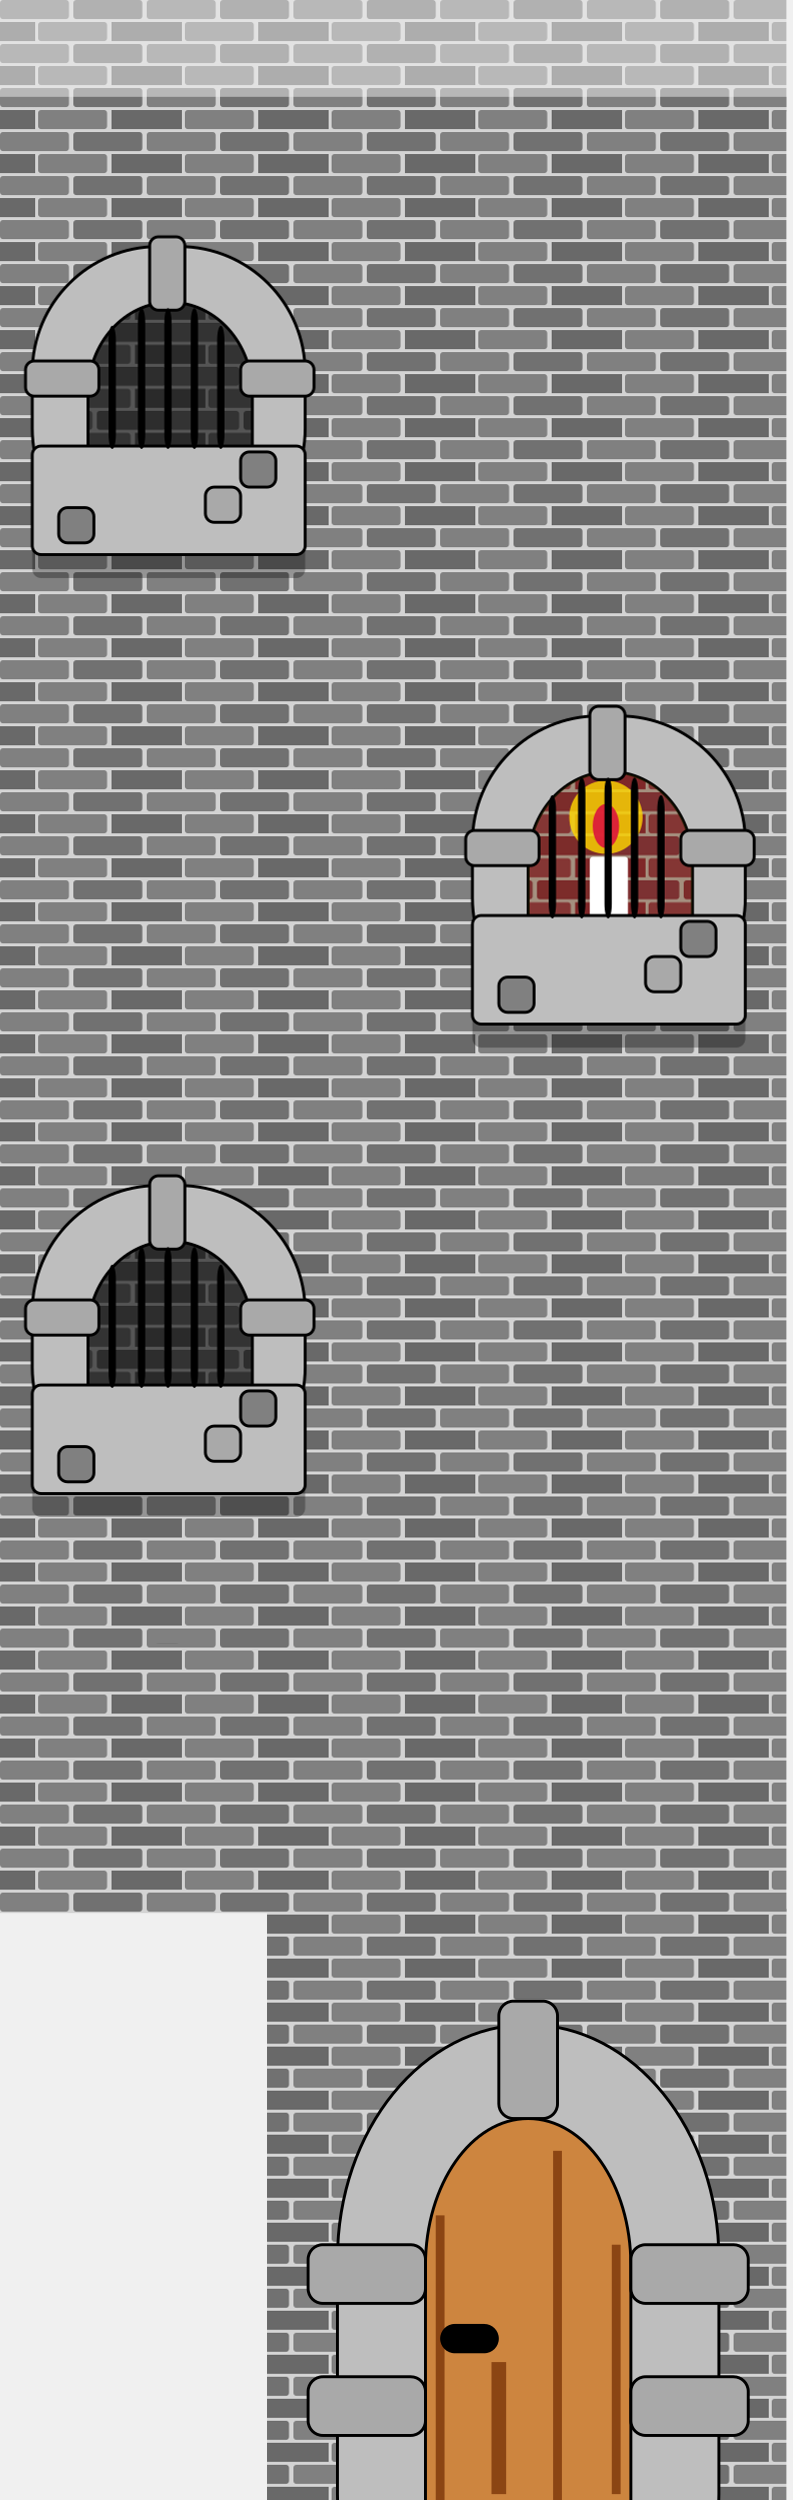
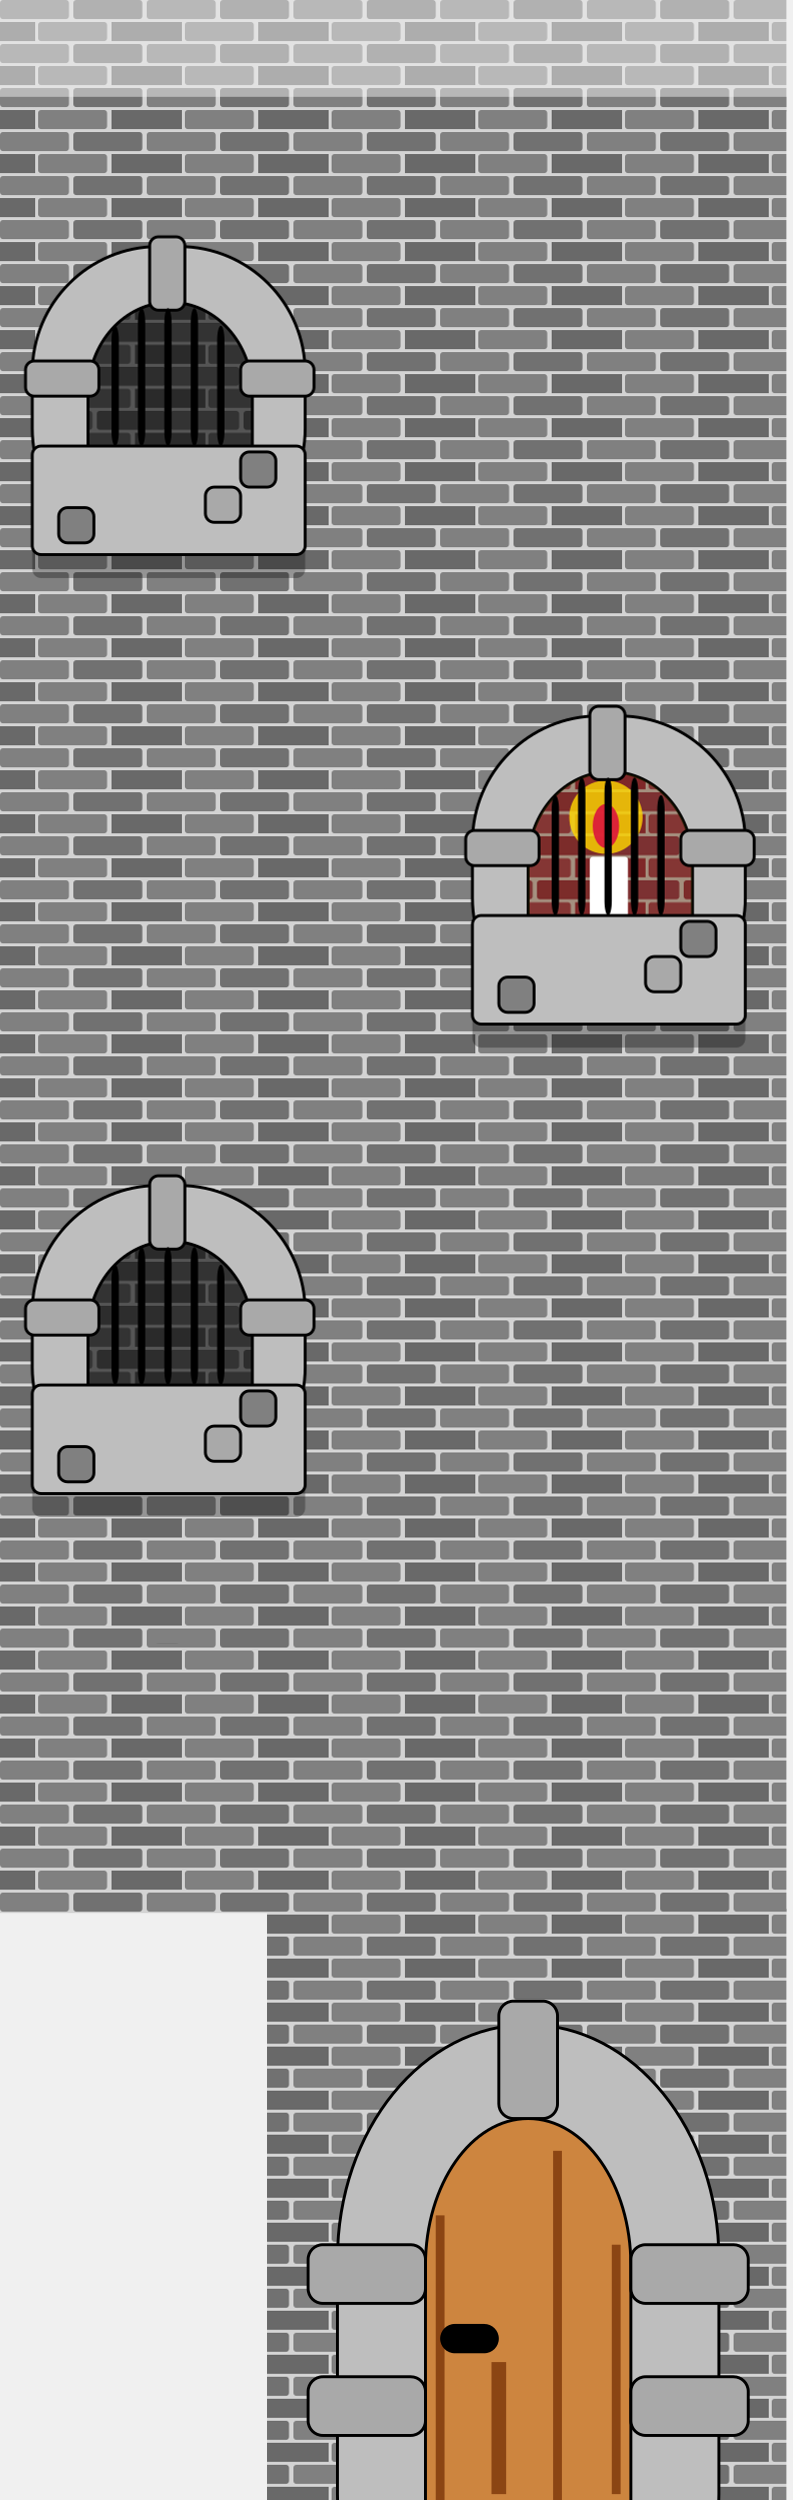
<svg xmlns="http://www.w3.org/2000/svg" width="270" height="852" viewBox="0 0 270 852">
  <defs>
    <pattern id="redBricks" patternUnits="userSpaceOnUse" x="0" y="0" width="50" height="15">
      <rect width="50" height="15" x="0" y="0" fill="#dcc0c7" />
      <rect width="23.5" height="6.5" x="0" y="0" rx="1" fill="#9d2c4e" />
      <rect width="23.5" height="6.5" x="25" y="0" rx="1" fill="#9c2343" />
      <rect width="12" height="6.5" x="0" y="7.5" fill="#a11d3e" />
      <rect width="23.5" height="6.5" x="13" y="7.5" rx="1" fill="#aa3553" />
      <rect width="12" height="6.5" x="38" y="7.5" fill="#a11d3e" />
    </pattern>
    <pattern id="greyBricks" patternUnits="userSpaceOnUse" x="0" y="0" width="50" height="15">
      <rect width="50" height="15" x="0" y="0" fill="lightgrey" />
      <rect width="23.5" height="6.5" x="0" y="0" rx="1" fill="grey" />
      <rect width="23.5" height="6.5" x="25" y="0" rx="1" fill="#717171" />
      <rect width="12" height="6.5" x="0" y="7.5" fill="dimgrey" />
      <rect width="23.5" height="6.5" x="13" y="7.5" rx="1" fill="#808080" />
      <rect width="12" height="6.5" x="38" y="7.5" fill="dimgrey" />
    </pattern>
    <pattern id="windowPattern" patternUnits="userSpaceOnUse" x="8" y="80" width="150" height="160">
      <rect width="93" height="37" x="3" y="80" opacity=".3" rx="3" />
      <rect width="93" height="105" x="3" y="4" fill="#bebebe" rx="43" stroke="black" />
      <rect width="56" height="83" x="22" y="23" rx="31" stroke="black" fill="url(#greyBricks)" />
      <rect width="56" height="83" x="22" y="23" rx="31" opacity=".6" />
      <rect width="93" height="37" x="3" y="72" fill="#bebebe" rx="3" stroke="black" />
      <rect width="12" height="25" x="43" y=".7" fill="darkgrey" rx="3" stroke="black" />
      <rect width="25" height="12" x=".7" y="43" fill="darkgrey" rx="3" stroke="black" />
      <rect width="25" height="12" x="74" y="43" fill="darkgrey" rx="3" stroke="black" />
      <rect width="12" height="12" x="74" y="74" fill="grey" rx="3" stroke="black" />
      <rect width="12" height="12" x="62" y="86" fill="darkgrey" rx="3" stroke="black" />
      <rect width="12" height="12" x="12" y="93" fill="grey" rx="3" stroke="black" />
-       <rect width="2.5" height="42" x="29" y="31" rx="5" />
-       <rect width="2.5" height="48" x="39" y="25" rx="5" />
-       <rect width="2.5" height="48" x="48" y="25" rx="5" />
-       <rect width="2.5" height="48" x="57" y="25" rx="5" />
-       <rect width="2.5" height="42" x="66" y="31" rx="5" />
+       <rect width="2.5" height="41" x="30" y="31" rx="5" />
+       <rect width="2.5" height="47" x="39" y="25" rx="5" />
+       <rect width="2.5" height="47" x="48" y="25" rx="5" />
+       <rect width="2.5" height="47" x="57" y="25" rx="5" />
+       <rect width="2.5" height="41" x="66" y="31" rx="5" />
    </pattern>
    <pattern id="windowCandle" patternUnits="userSpaceOnUse" x="8" y="80" width="150" height="160">
      <rect width="93" height="37" x="3" y="80" opacity=".3" rx="3" />
      <rect width="93" height="105" x="3" y="4" fill="#bebebe" rx="43" stroke="black" />
      <rect width="56" height="83" x="22" y="23" rx="31" stroke="black" fill="url(#redBricks)" />
      <rect width="56" height="83" x="22" y="23" rx="31" opacity=".3" />
      <rect width="56" height="83" x="22" y="23" rx="31" fill="gold" opacity=".1" />
      <rect width="13" height="22" x="43" y="52" rx="1" fill="white" />
      <rect width="25" height="25" x="36" y="26" rx="15" fill="gold" opacity=".8" />
      <rect width="9" height="15" x="44" y="34" rx="15" fill="crimson" opacity=".9" />
      <rect width="93" height="37" x="3" y="72" fill="#bebebe" rx="3" stroke="black" />
      <rect width="12" height="25" x="43" y=".7" fill="darkgrey" rx="3" stroke="black" />
      <rect width="25" height="12" x=".7" y="43" fill="darkgrey" rx="3" stroke="black" />
      <rect width="25" height="12" x="74" y="43" fill="darkgrey" rx="3" stroke="black" />
      <rect width="12" height="12" x="74" y="74" fill="grey" rx="3" stroke="black" />
      <rect width="12" height="12" x="62" y="86" fill="darkgrey" rx="3" stroke="black" />
      <rect width="12" height="12" x="12" y="93" fill="grey" rx="3" stroke="black" />
-       <rect width="2.5" height="42" x="29" y="31" rx="5" />
-       <rect width="2.5" height="48" x="39" y="25" rx="5" />
-       <rect width="2.5" height="48" x="48" y="25" rx="5" />
-       <rect width="2.5" height="48" x="57" y="25" rx="5" />
-       <rect width="2.5" height="42" x="66" y="31" rx="5" />
+       <rect width="2.5" height="41" x="30" y="31" rx="5" />
+       <rect width="2.5" height="47" x="39" y="25" rx="5" />
+       <rect width="2.5" height="47" x="48" y="25" rx="5" />
+       <rect width="2.5" height="47" x="57" y="25" rx="5" />
+       <rect width="2.5" height="41" x="66" y="31" rx="5" />
    </pattern>
  </defs>
  <rect width="268" height="38" x="0" y="0" fill="url(#greyBricks)" opacity=".5" />
  <rect width="268" height="619" x="0" y="33" fill="url(#greyBricks)" />
  <rect width="177" height="248" x="91" y="650.5" fill="url(#greyBricks)" />
  <rect width="134" height="175" x="0" y="40" fill="url(#windowPattern)" />
  <rect width="134" height="180" x="134" y="208" fill="url(#windowCandle)" />
  <rect width="134" height="180" x="0" y="380" fill="url(#windowPattern)" />
  <rect width="130" height="240" x="115" y="690" fill="#bebebe" rx="80" stroke="black" />
  <rect width="70" height="180" x="145" y="722" fill="peru" rx="50" stroke="black" />
  <rect width="20" height="40" x="170" y="682" fill="darkgrey" rx="5" stroke="black" />
  <rect width="40" height="20" x="105" y="765" fill="darkgrey" rx="5" stroke="black" />
  <rect width="40" height="20" x="105" y="810" fill="darkgrey" rx="5" stroke="black" />
  <rect width="40" height="20" x="215" y="765" fill="darkgrey" rx="5" stroke="black" />
  <rect width="40" height="20" x="215" y="810" fill="darkgrey" rx="5" stroke="black" />
  <line x1="150" y1="755" x2="150" y2="870" style="stroke:saddlebrown;stroke-width:3" />
  <line x1="170" y1="805" x2="170" y2="850" style="stroke:saddlebrown;stroke-width:5" />
  <line x1="210" y1="765" x2="210" y2="850" style="stroke:saddlebrown;stroke-width:3" />
  <line x1="190" y1="733" x2="190" y2="860" style="stroke:saddlebrown;stroke-width:3" />
  <rect width="20" height="10" x="150" y="792" rx="5" />
</svg>
